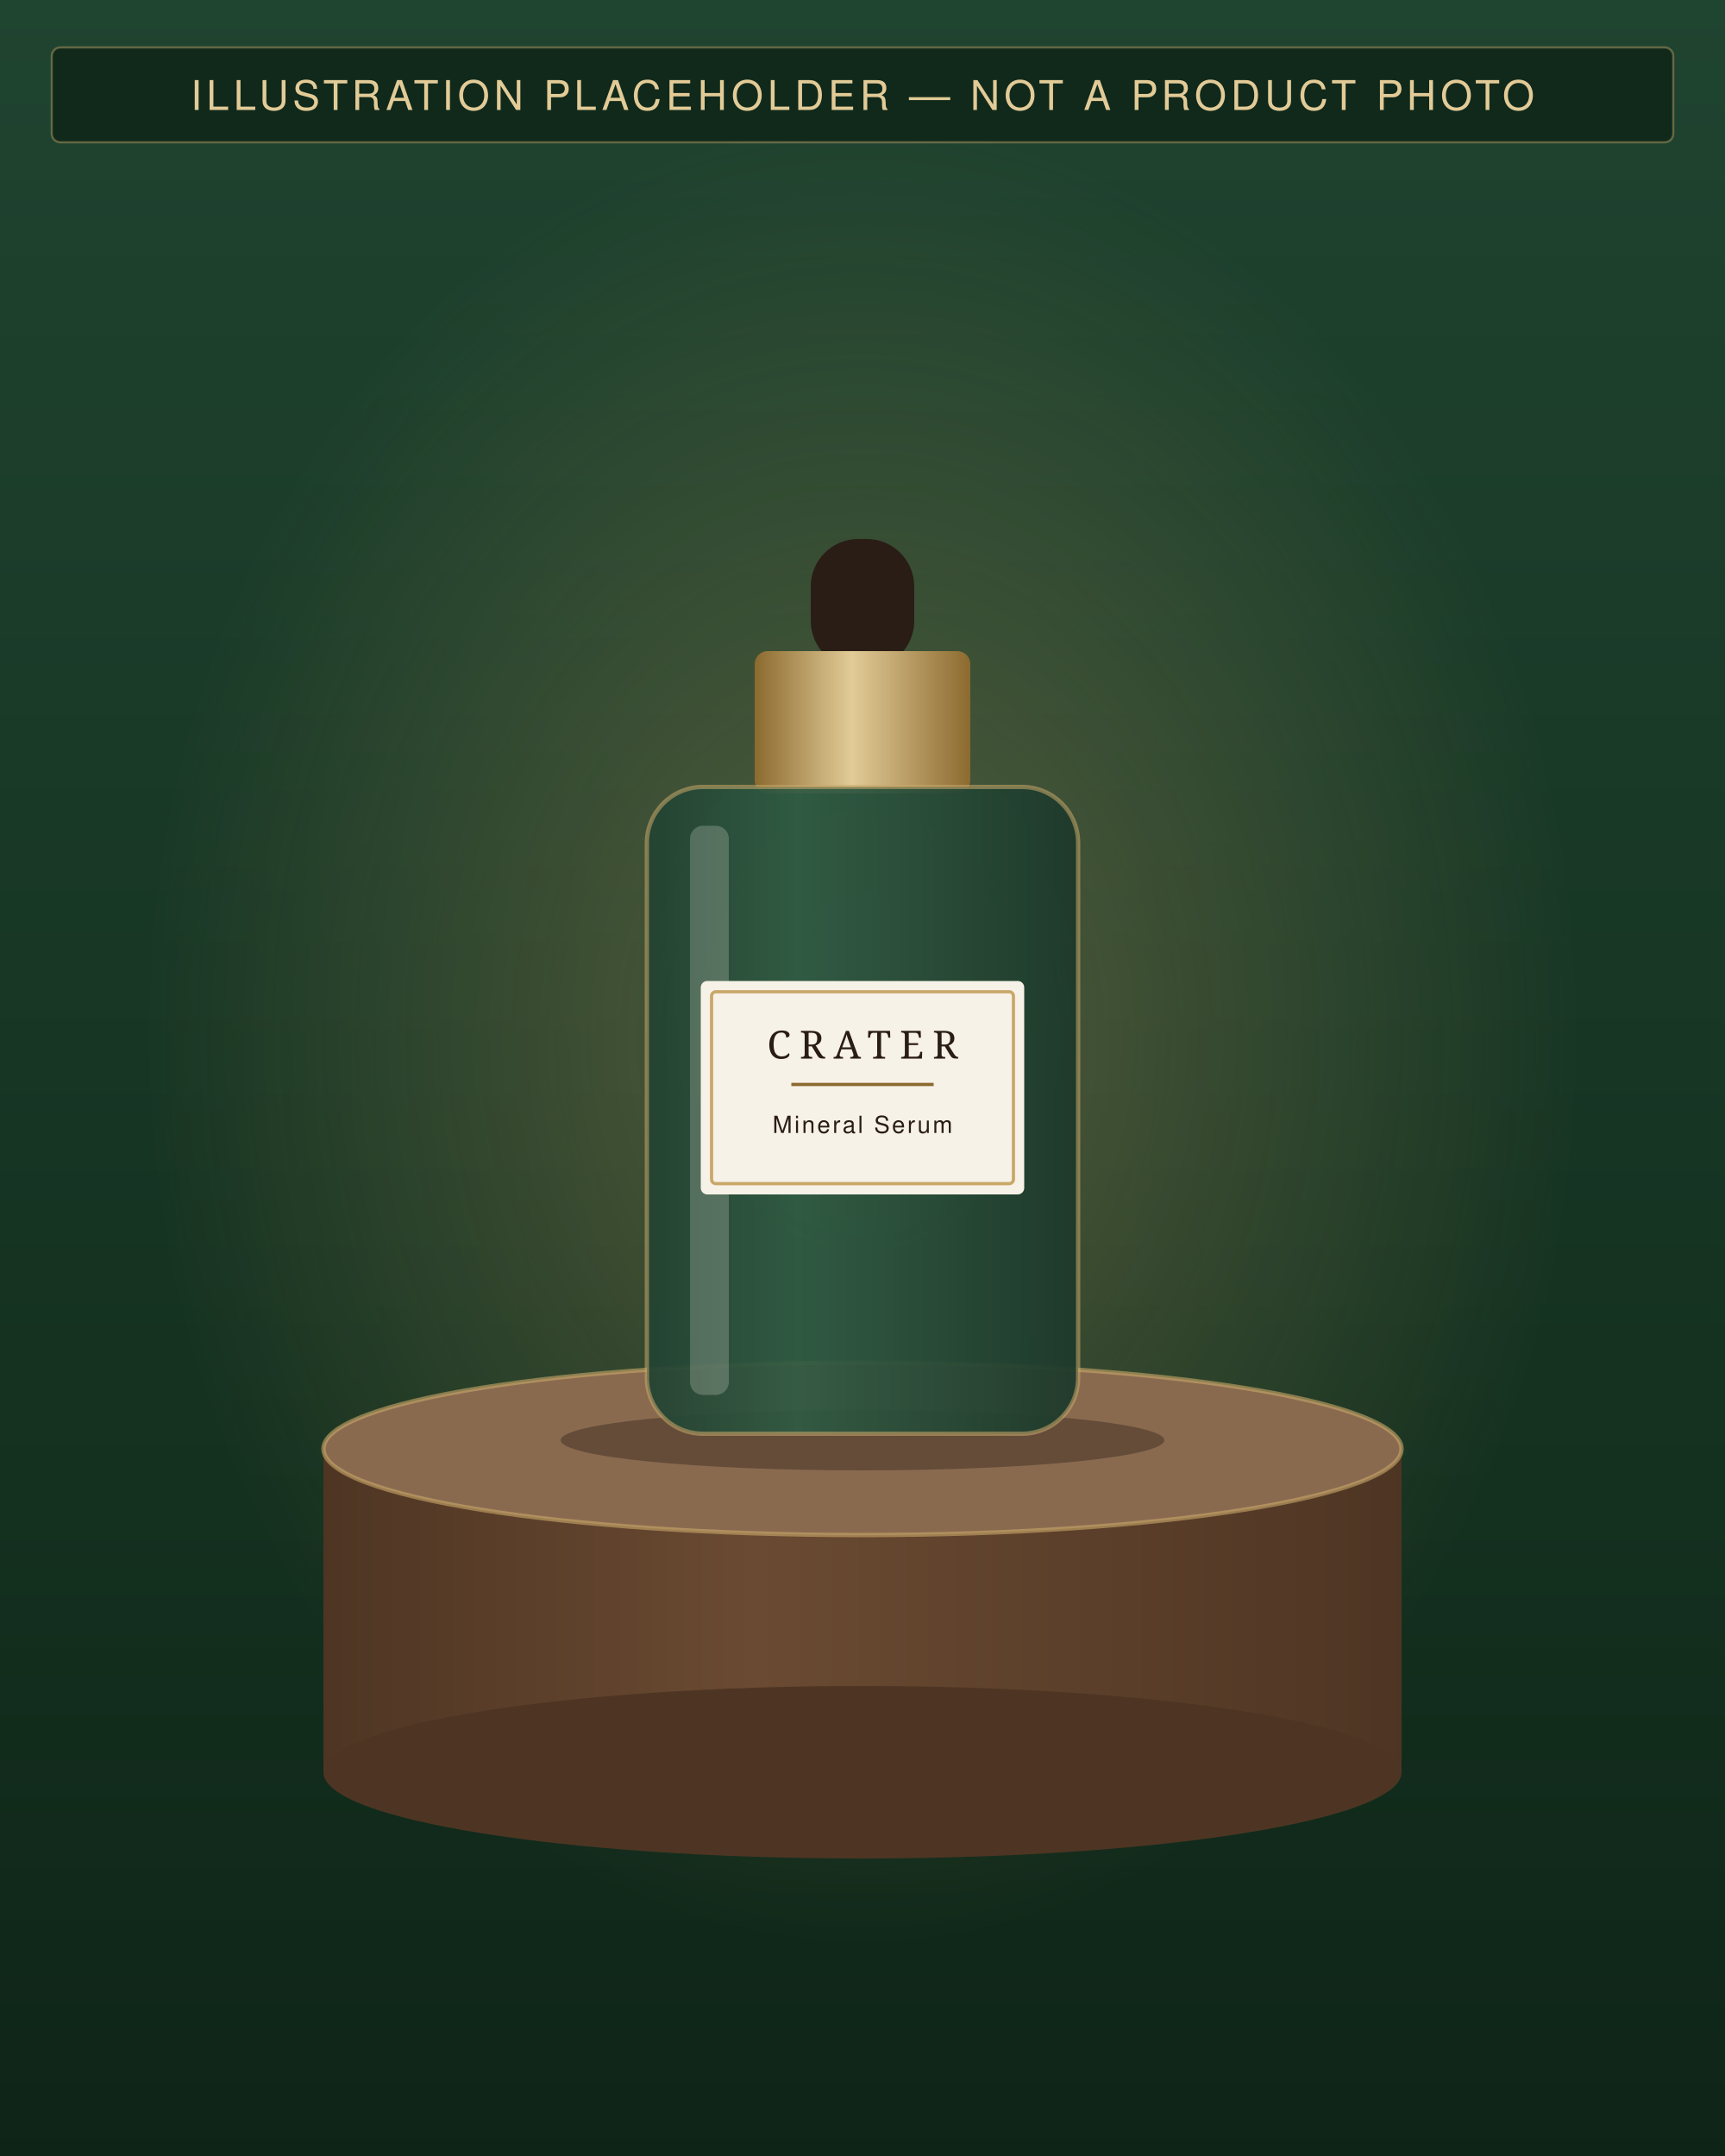
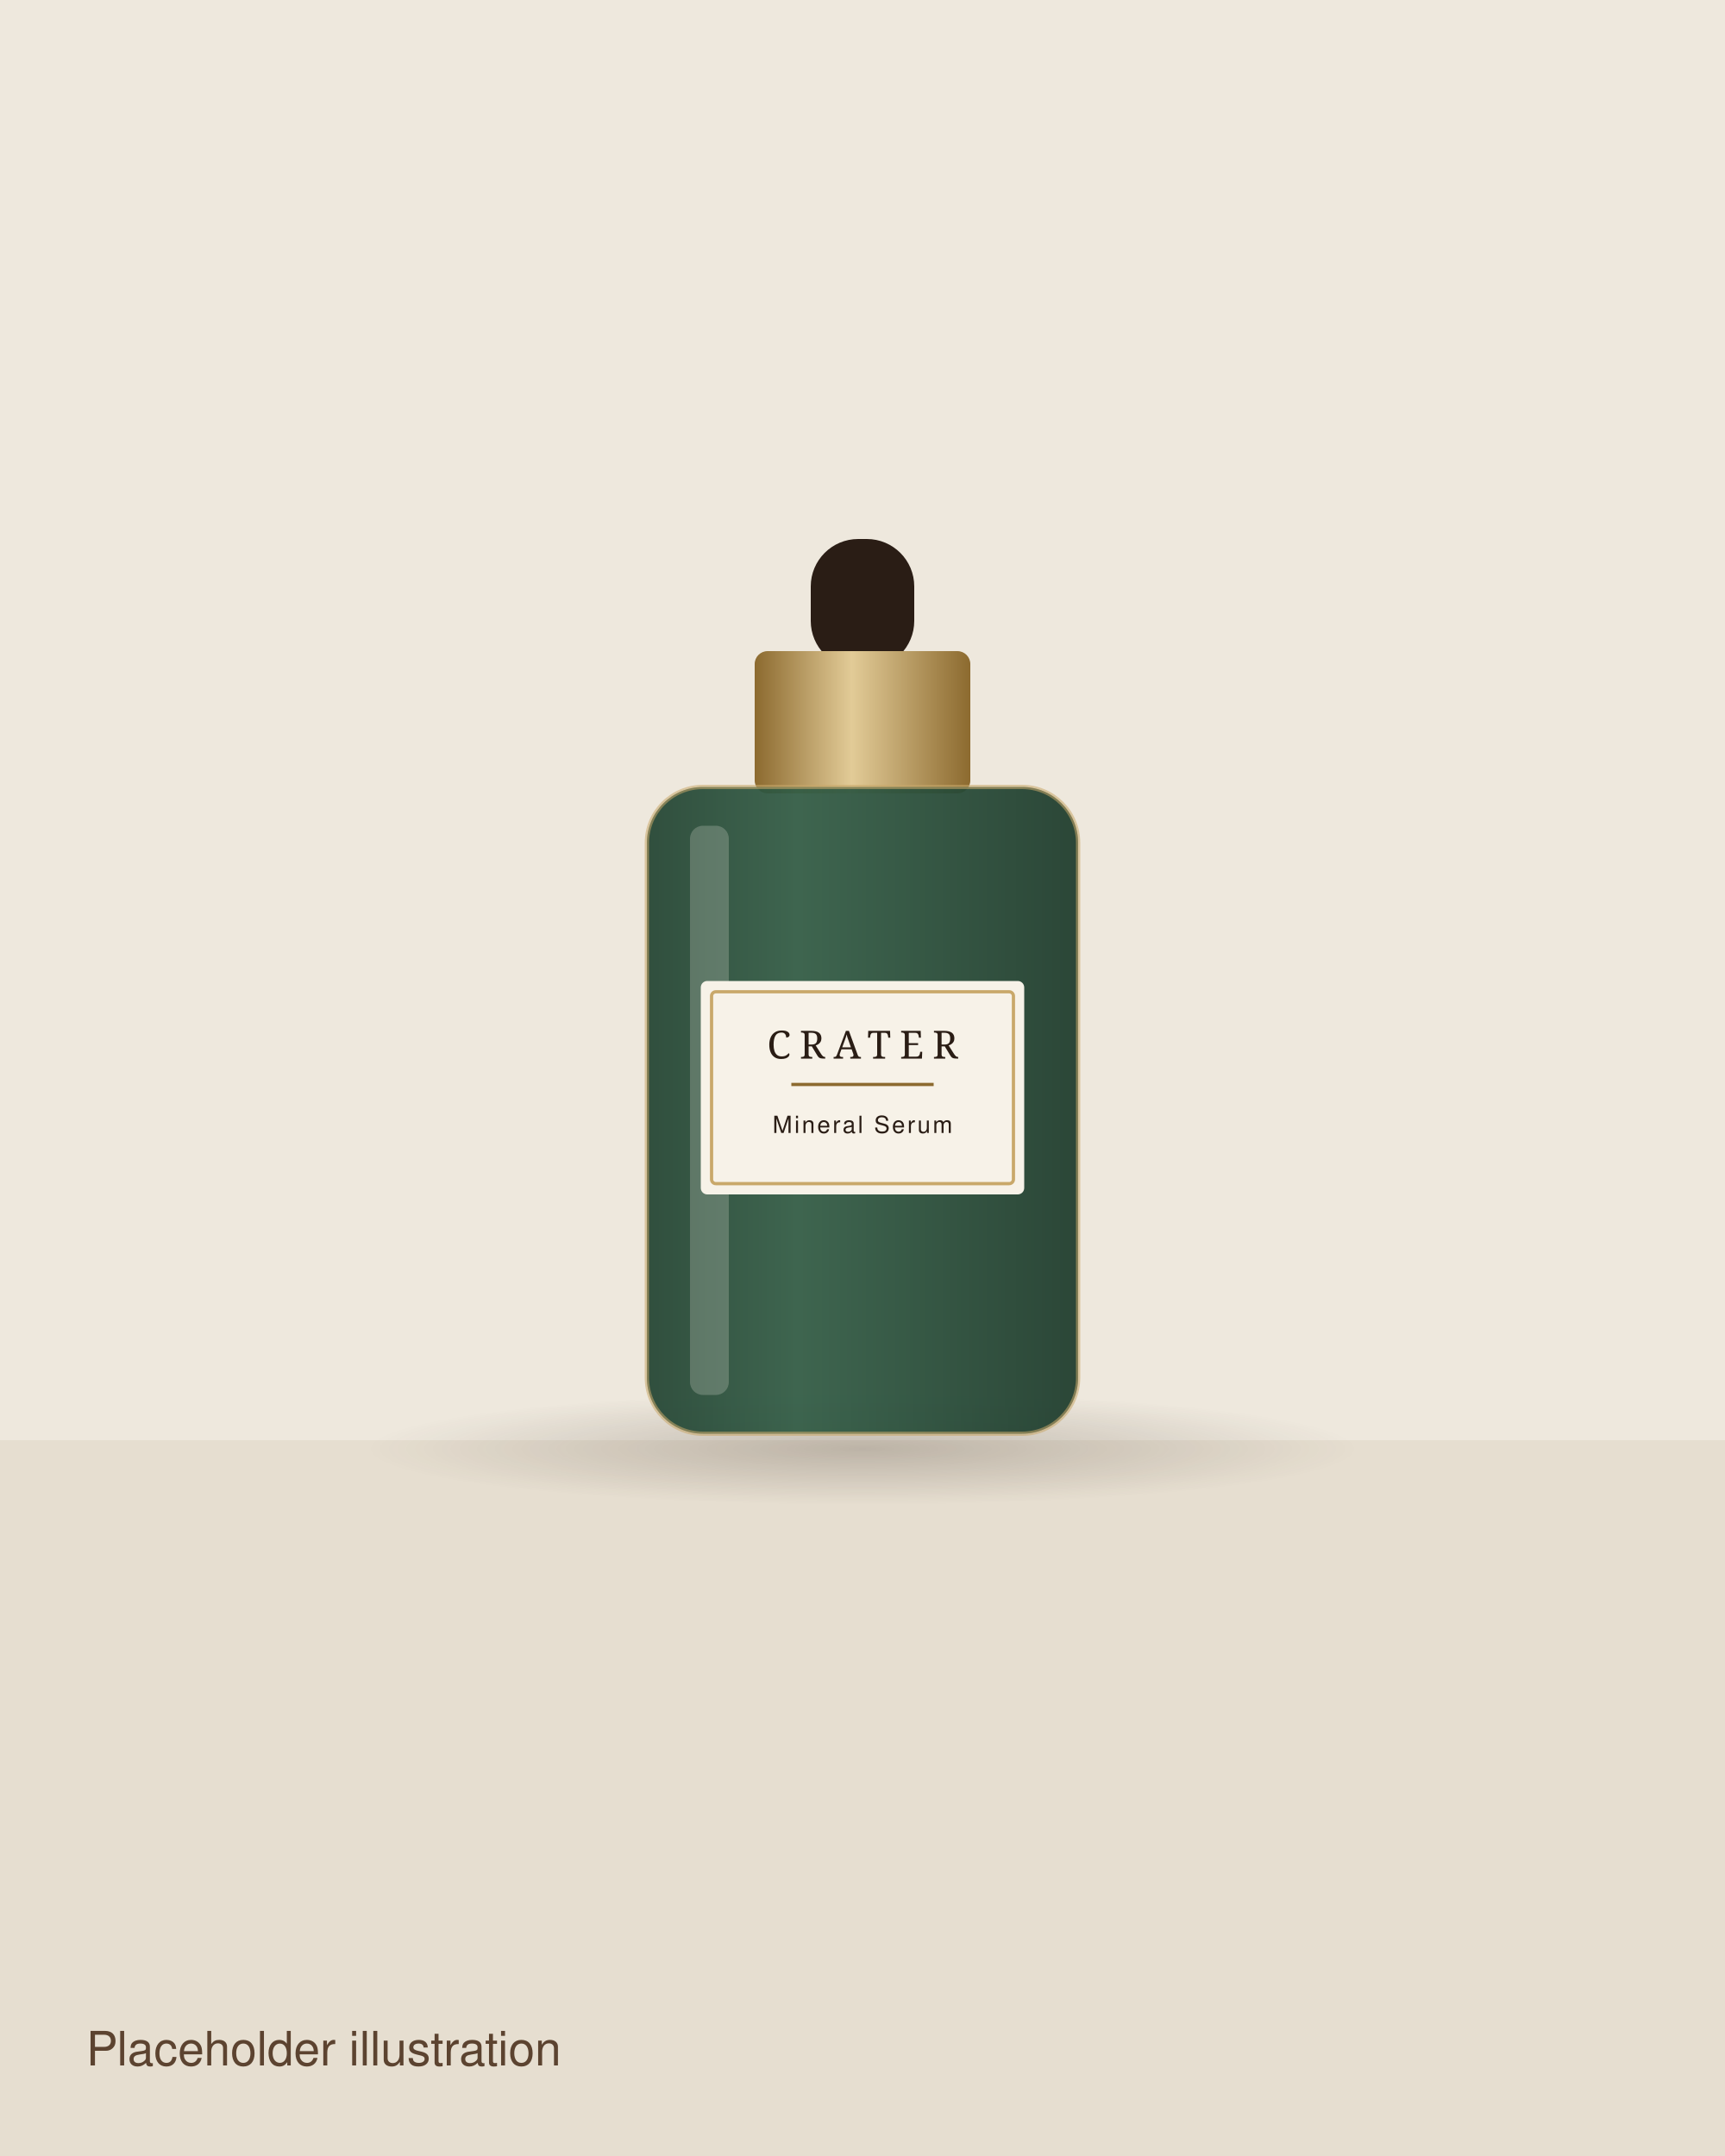
<svg xmlns="http://www.w3.org/2000/svg" viewBox="0 0 800 1000" width="800" height="1000" role="img" aria-label="Illustration placeholder: Mineral Serum">
  <defs>
-     <linearGradient id="bg" x1="0" y1="0" x2="0" y2="1">
-       <stop offset="0" stop-color="#1F4430" />
-       <stop offset="0.7" stop-color="#14301F" />
-       <stop offset="1" stop-color="#0E2417" />
-     </linearGradient>
-     <radialGradient id="glow" cx="0.5" cy="0.48" r="0.42">
-       <stop offset="0" stop-color="#C9A86A" stop-opacity="0.34" />
-       <stop offset="1" stop-color="#C9A86A" stop-opacity="0" />
-     </radialGradient>
    <linearGradient id="gilt" x1="0" y1="0" x2="1" y2="0">
      <stop offset="0" stop-color="#8C6A2F" />
      <stop offset="0.45" stop-color="#E2CB97" />
      <stop offset="1" stop-color="#8C6A2F" />
    </linearGradient>
    <linearGradient id="glassShade" x1="0" y1="0" x2="1" y2="0">
-       <stop offset="0" stop-color="#000" stop-opacity="0.25" />
+       <stop offset="0" stop-color="#000" stop-opacity="0.22" />
      <stop offset="0.35" stop-color="#000" stop-opacity="0" />
-       <stop offset="1" stop-color="#000" stop-opacity="0.35" />
+       <stop offset="1" stop-color="#000" stop-opacity="0.3" />
    </linearGradient>
-     <linearGradient id="stone" x1="0" y1="0" x2="1" y2="0">
-       <stop offset="0" stop-color="#4E3523" />
-       <stop offset="0.4" stop-color="#6A4A32" />
-       <stop offset="1" stop-color="#4E3523" />
-     </linearGradient>
+     <radialGradient id="floorShadow" cx="0.5" cy="0.5" r="0.5">
+       <stop offset="0" stop-color="#2A1D15" stop-opacity="0.22" />
+       <stop offset="1" stop-color="#2A1D15" stop-opacity="0" />
+     </radialGradient>
  </defs>
-   <rect width="800" height="1000" fill="url(#bg)" />
-   <rect width="800" height="1000" fill="url(#glow)" />
-   <rect x="150" y="672" width="500" height="150" fill="url(#stone)" />
-   <ellipse cx="400" cy="822" rx="250" ry="40" fill="#4E3523" />
-   <ellipse cx="400" cy="672" rx="250" ry="40" fill="#8A6A4F" />
-   <ellipse cx="400" cy="672" rx="250" ry="40" fill="none" stroke="#C9A86A" stroke-opacity="0.6" stroke-width="2" />
-   <ellipse cx="400" cy="668" rx="140" ry="14" fill="#000" opacity="0.28" />
+   <rect width="800" height="1000" fill="#EEE8DD" />
+   <rect y="668" width="800" height="332" fill="#E6DED0" />
+   <ellipse cx="400" cy="672" rx="230" ry="26" fill="url(#floorShadow)" />
  <rect x="376" y="250" width="48" height="60" rx="22" fill="#2A1D15" />
  <rect x="350" y="302" width="100" height="66" rx="6" fill="url(#gilt)" />
  <rect x="300" y="365" width="200" height="300" rx="26" fill="#2F5A43" opacity="0.92" />
  <rect x="300" y="365" width="200" height="300" rx="26" fill="url(#glassShade)" />
  <rect x="300" y="365" width="200" height="300" rx="26" fill="none" stroke="#C9A86A" stroke-opacity="0.55" stroke-width="2" />
  <rect x="320" y="383" width="18" height="264" rx="6" fill="#F7F2E8" opacity="0.22" />
  <rect x="325" y="455" width="150" height="99" rx="3" fill="#F7F2E8" />
  <rect x="330" y="460" width="140" height="89" rx="2" fill="none" stroke="#C9A86A" stroke-width="1.5" />
  <text x="400" y="491" text-anchor="middle" font-family="Didot, 'Bodoni 72', Georgia, serif" font-size="18" letter-spacing="4" fill="#2A1D15">CRATER</text>
  <path d="M367 503 H433" stroke="#8C6A2F" stroke-width="1.5" />
  <text x="400" y="525.5" text-anchor="middle" font-family="Helvetica, Arial, sans-serif" font-size="11" letter-spacing="1" fill="#2A1D15">Mineral Serum</text>
-   <rect x="24" y="22" width="752" height="44" rx="4" fill="#0E2417" opacity="0.85" stroke="#C9A86A" stroke-opacity="0.5" />
-   <text x="400" y="51" text-anchor="middle" font-family="Helvetica, Arial, sans-serif" font-size="19" letter-spacing="2" fill="#E2CB97">ILLUSTRATION PLACEHOLDER — NOT A PRODUCT PHOTO</text>
+   <text x="40" y="958" font-family="Helvetica, Arial, sans-serif" font-size="22" fill="#5C4330">Placeholder illustration</text>
</svg>
